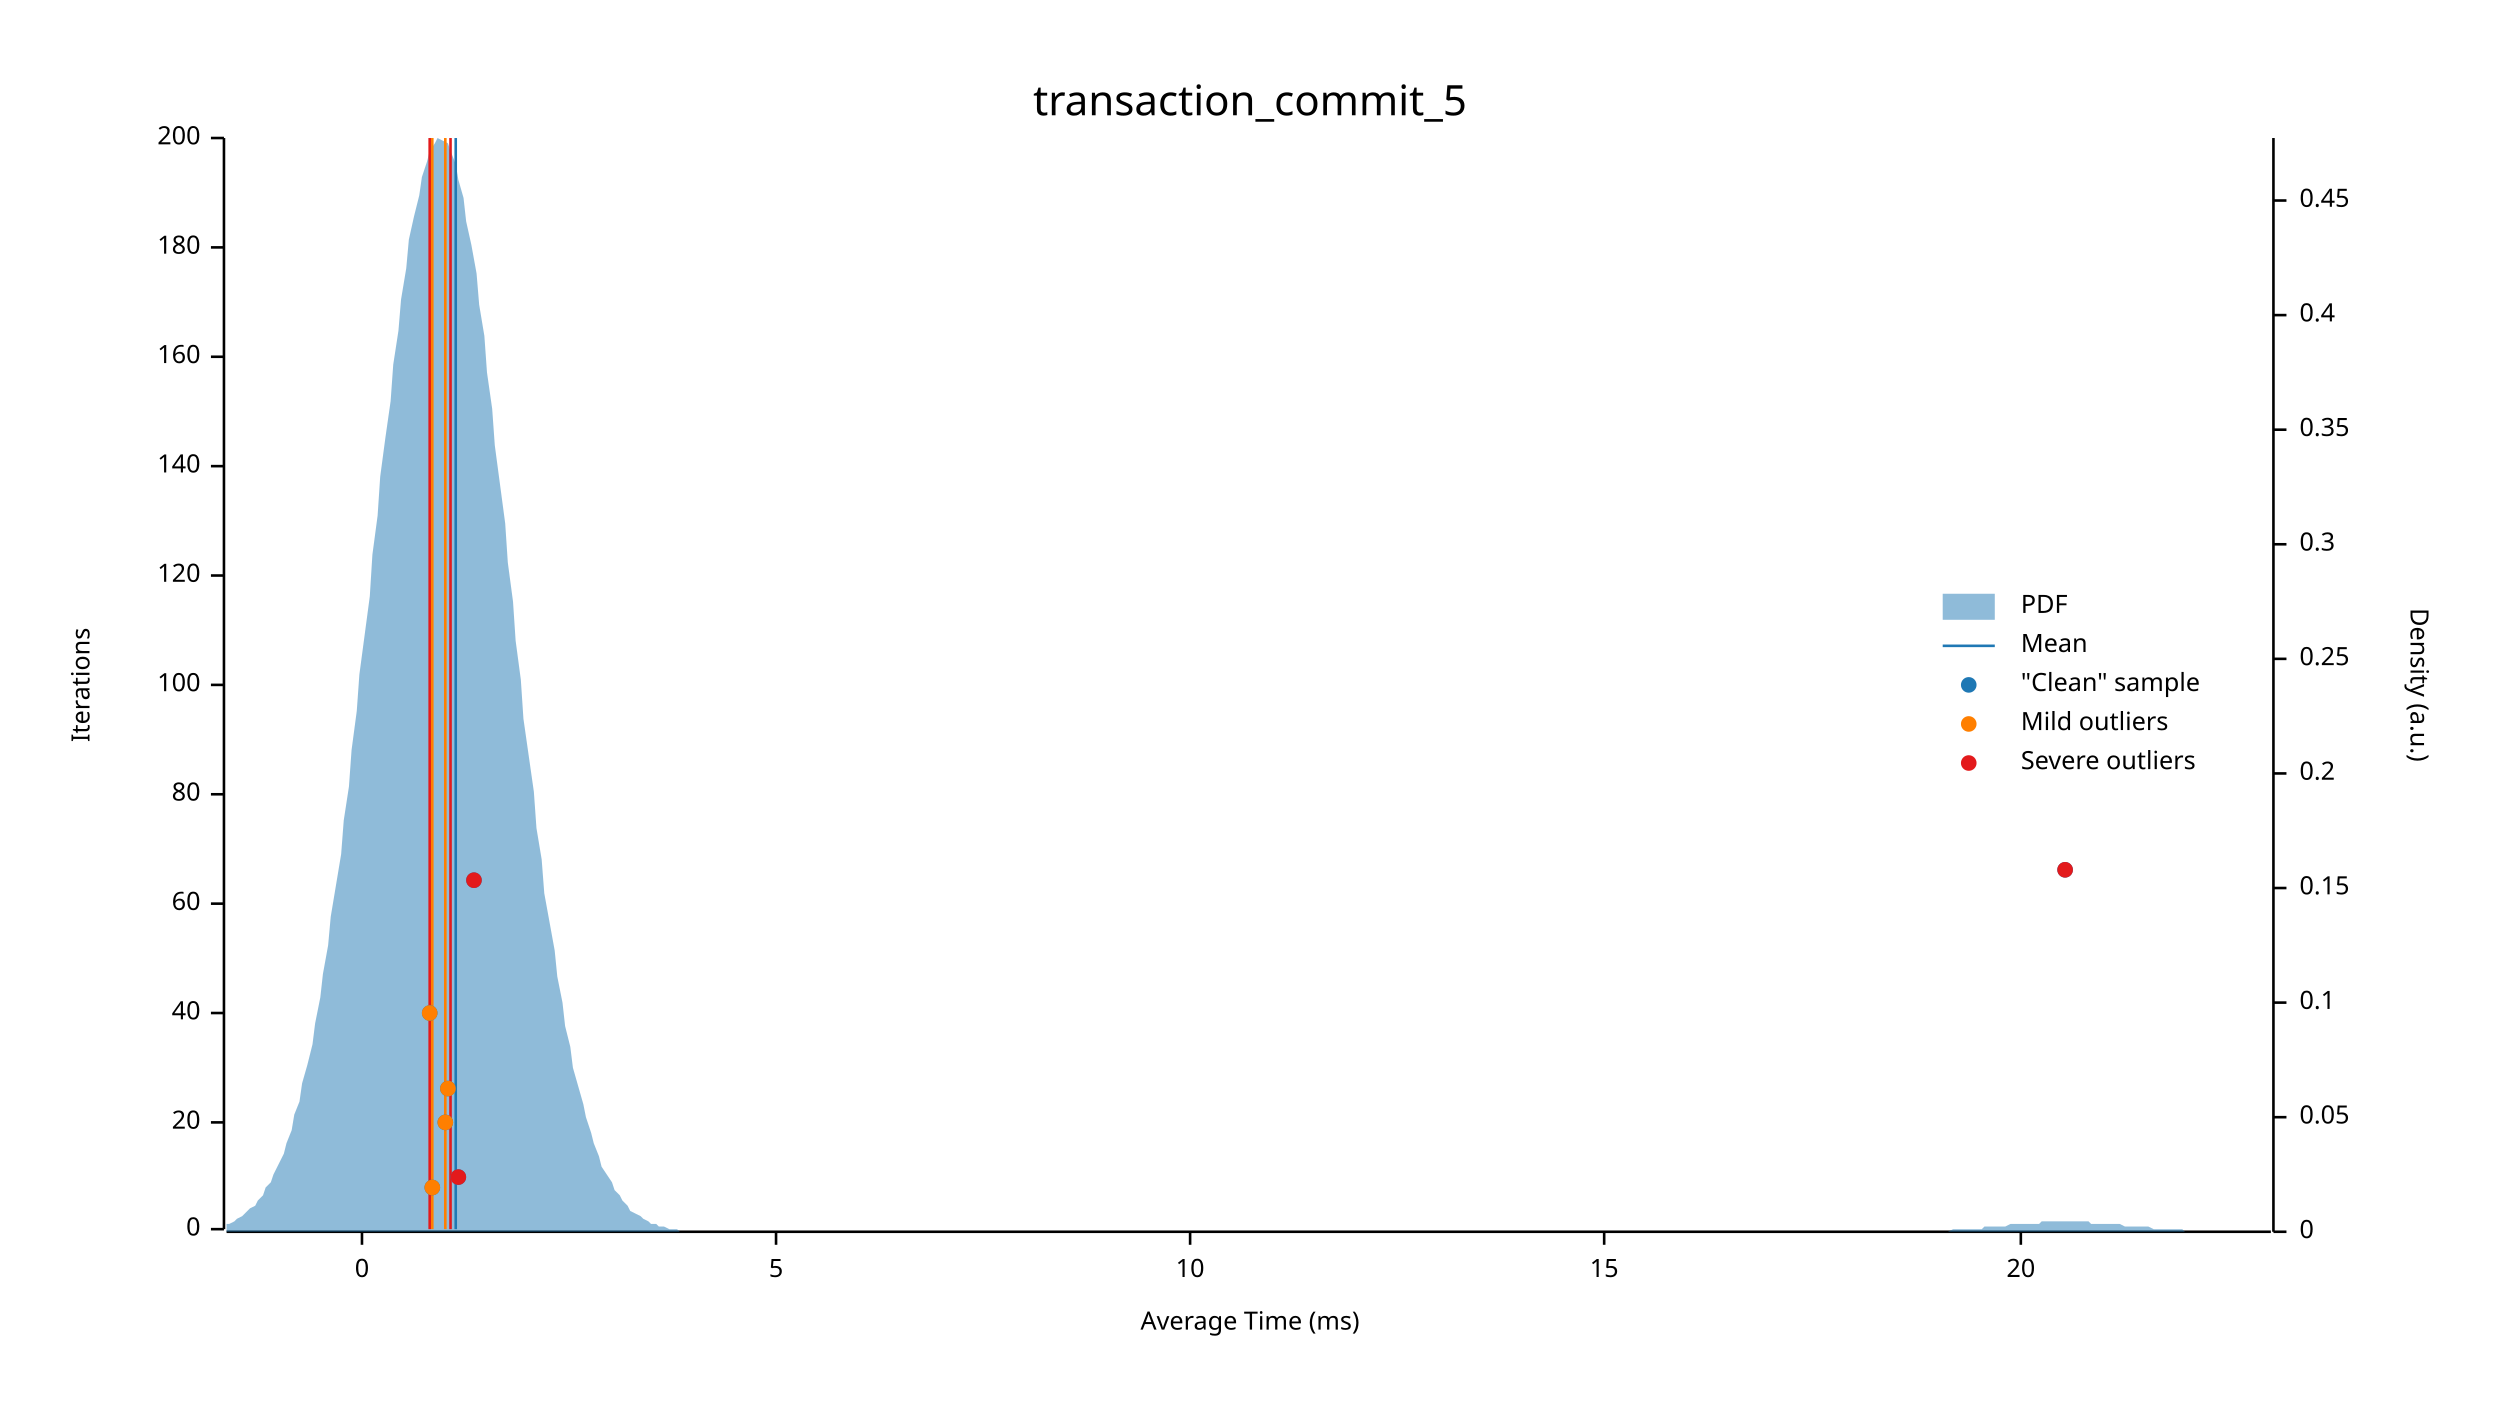
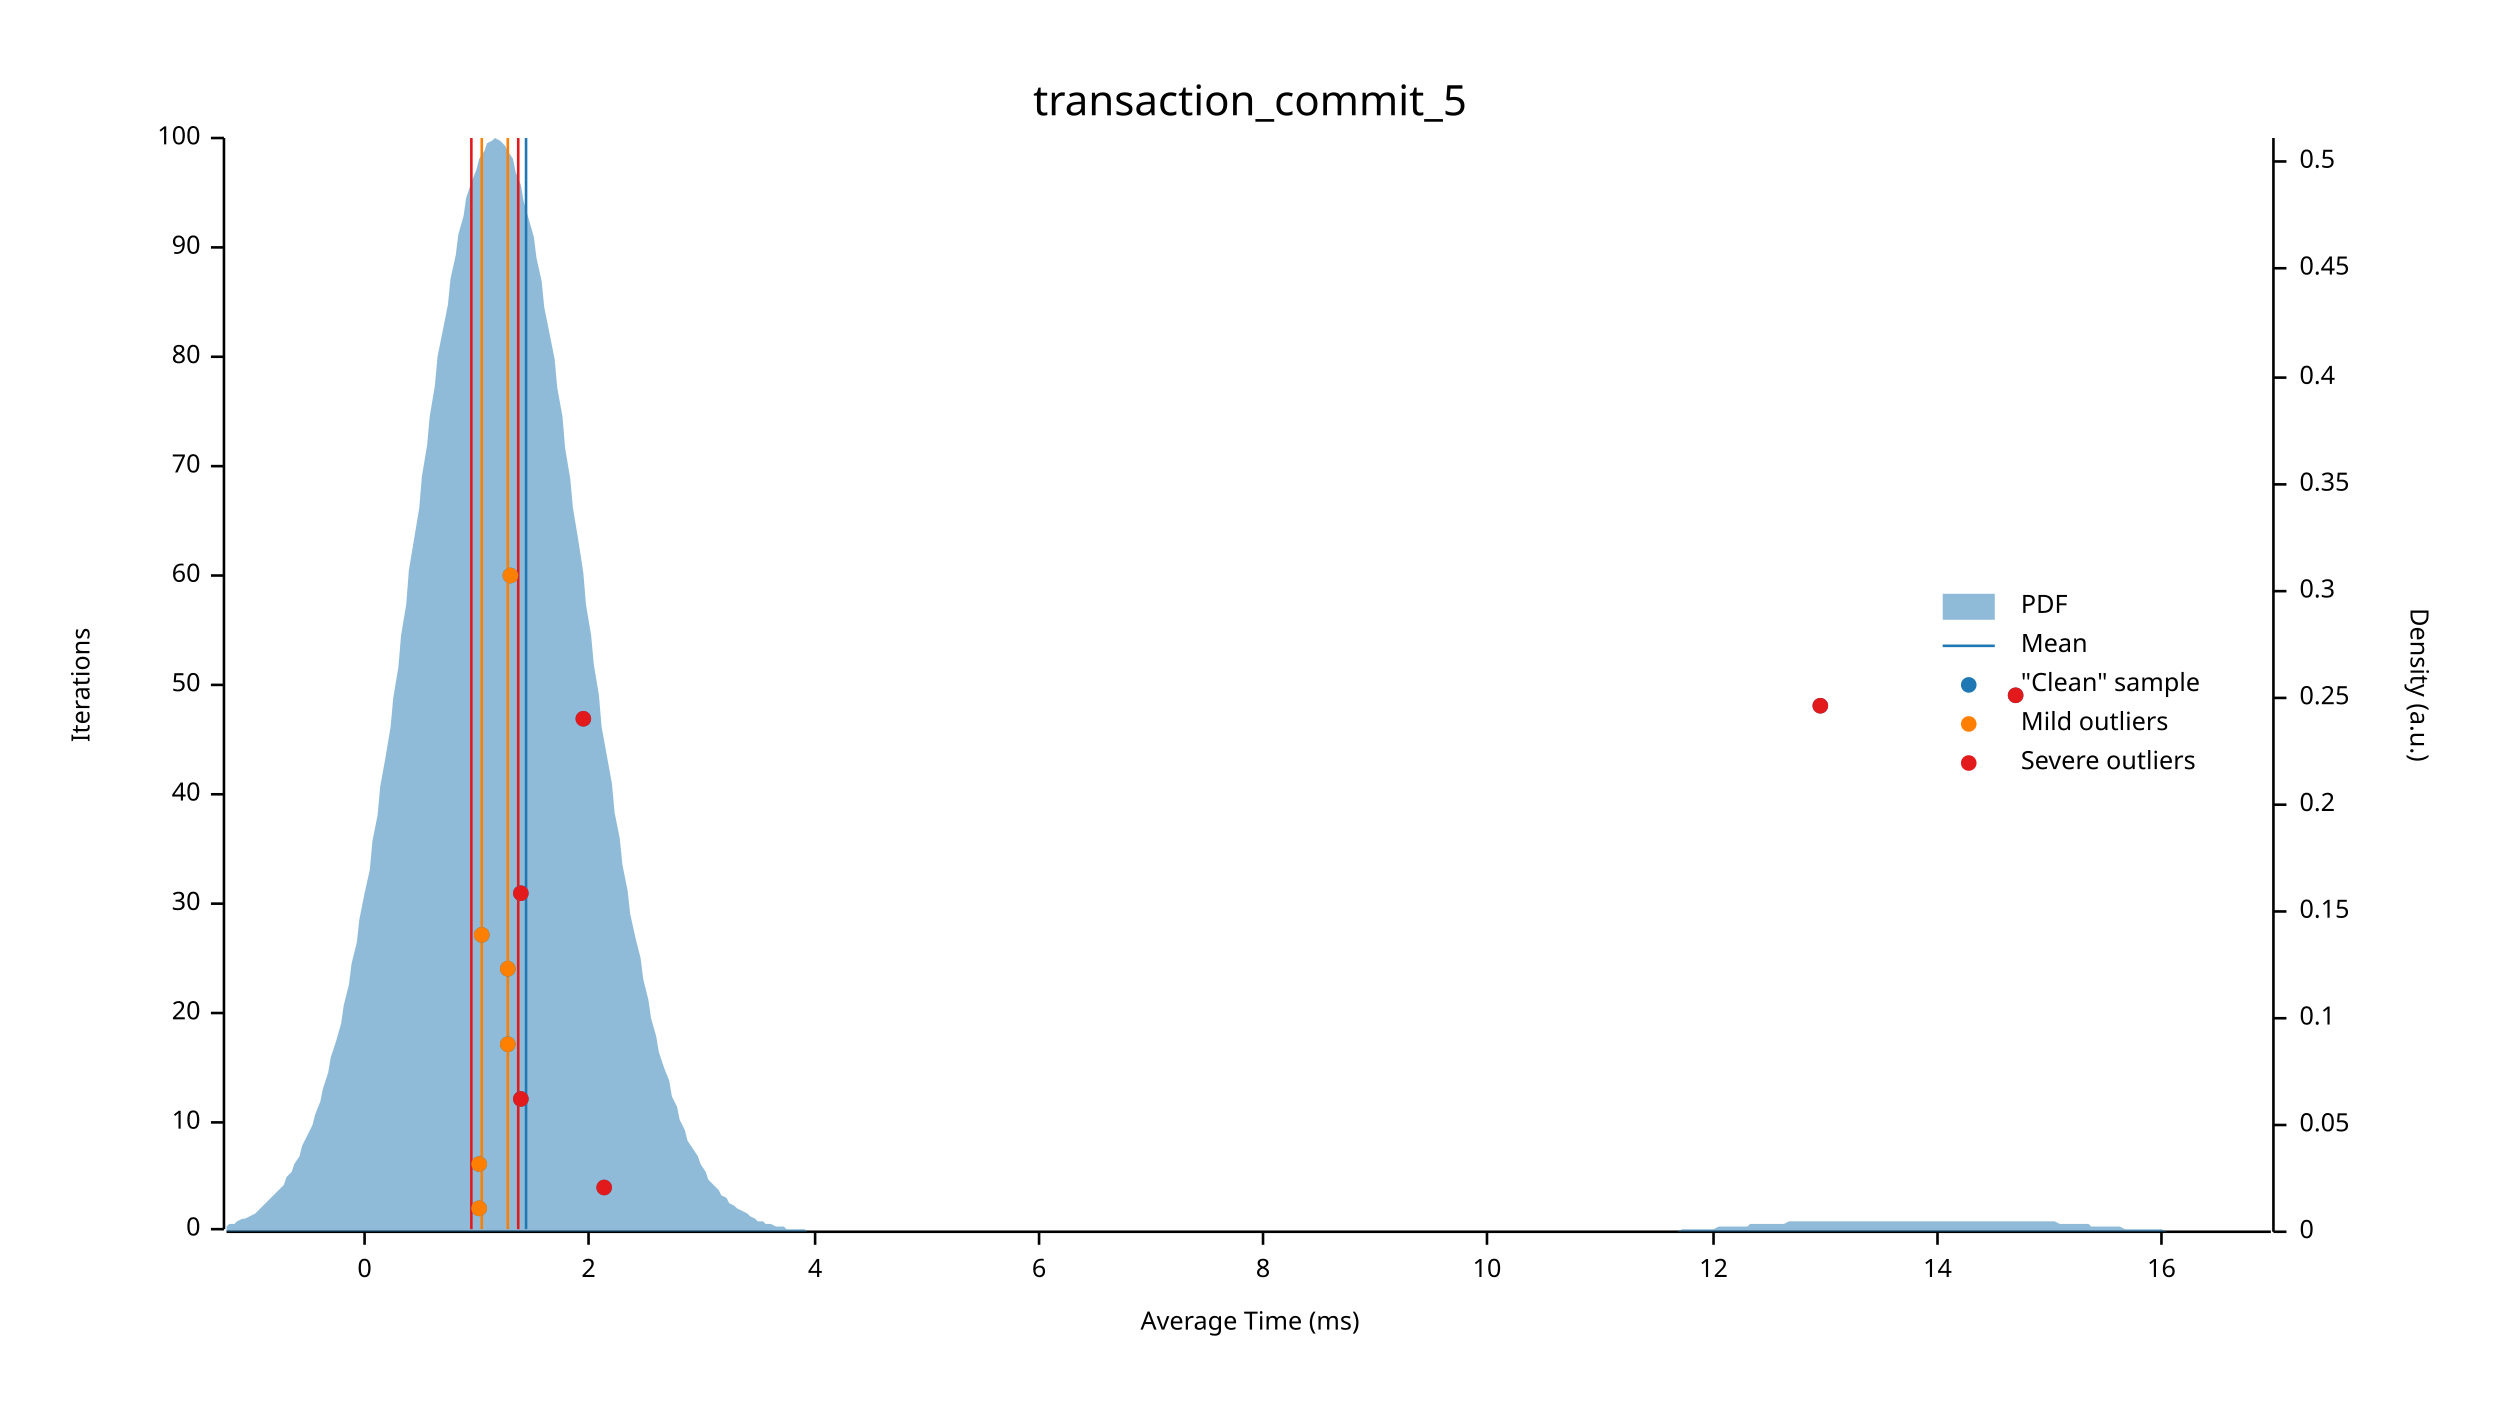
<svg xmlns="http://www.w3.org/2000/svg" width="960" height="540" viewBox="0 0 960 540">
  <text x="480" y="32" dy="0.76em" text-anchor="middle" font-family="sans-serif" font-size="16.129" opacity="1" fill="#000000">
transaction_commit_5
</text>
  <text x="27" y="263" dy="0.76em" text-anchor="middle" font-family="sans-serif" font-size="9.677" opacity="1" fill="#000000" transform="rotate(270, 27, 263)">
Iterations
</text>
  <text x="480" y="513" dy="-0.5ex" text-anchor="middle" font-family="sans-serif" font-size="9.677" opacity="1" fill="#000000">
Average Time (ms)
</text>
  <polyline fill="none" opacity="1" stroke="#000000" stroke-width="1" points="86,53 86,472 " />
  <text x="77" y="472" dy="0.5ex" text-anchor="end" font-family="sans-serif" font-size="9.677" opacity="1" fill="#000000">
0
</text>
  <polyline fill="none" opacity="1" stroke="#000000" stroke-width="1" points="81,472 86,472 " />
  <text x="77" y="431" dy="0.5ex" text-anchor="end" font-family="sans-serif" font-size="9.677" opacity="1" fill="#000000">
- 20
+ 10
</text>
  <polyline fill="none" opacity="1" stroke="#000000" stroke-width="1" points="81,431 86,431 " />
  <text x="77" y="389" dy="0.5ex" text-anchor="end" font-family="sans-serif" font-size="9.677" opacity="1" fill="#000000">
- 40
+ 20
</text>
  <polyline fill="none" opacity="1" stroke="#000000" stroke-width="1" points="81,389 86,389 " />
  <text x="77" y="347" dy="0.5ex" text-anchor="end" font-family="sans-serif" font-size="9.677" opacity="1" fill="#000000">
- 60
+ 30
</text>
  <polyline fill="none" opacity="1" stroke="#000000" stroke-width="1" points="81,347 86,347 " />
  <text x="77" y="305" dy="0.5ex" text-anchor="end" font-family="sans-serif" font-size="9.677" opacity="1" fill="#000000">
- 80
+ 40
</text>
  <polyline fill="none" opacity="1" stroke="#000000" stroke-width="1" points="81,305 86,305 " />
  <text x="77" y="263" dy="0.5ex" text-anchor="end" font-family="sans-serif" font-size="9.677" opacity="1" fill="#000000">
- 100
+ 50
</text>
  <polyline fill="none" opacity="1" stroke="#000000" stroke-width="1" points="81,263 86,263 " />
  <text x="77" y="221" dy="0.5ex" text-anchor="end" font-family="sans-serif" font-size="9.677" opacity="1" fill="#000000">
- 120
+ 60
</text>
  <polyline fill="none" opacity="1" stroke="#000000" stroke-width="1" points="81,221 86,221 " />
  <text x="77" y="179" dy="0.5ex" text-anchor="end" font-family="sans-serif" font-size="9.677" opacity="1" fill="#000000">
- 140
+ 70
</text>
  <polyline fill="none" opacity="1" stroke="#000000" stroke-width="1" points="81,179 86,179 " />
  <text x="77" y="137" dy="0.5ex" text-anchor="end" font-family="sans-serif" font-size="9.677" opacity="1" fill="#000000">
- 160
+ 80
</text>
  <polyline fill="none" opacity="1" stroke="#000000" stroke-width="1" points="81,137 86,137 " />
  <text x="77" y="95" dy="0.5ex" text-anchor="end" font-family="sans-serif" font-size="9.677" opacity="1" fill="#000000">
- 180
+ 90
</text>
  <polyline fill="none" opacity="1" stroke="#000000" stroke-width="1" points="81,95 86,95 " />
  <text x="77" y="53" dy="0.5ex" text-anchor="end" font-family="sans-serif" font-size="9.677" opacity="1" fill="#000000">
- 200
+ 100
</text>
  <polyline fill="none" opacity="1" stroke="#000000" stroke-width="1" points="81,53 86,53 " />
  <polyline fill="none" opacity="1" stroke="#000000" stroke-width="1" points="87,473 872,473 " />
-   <text x="139" y="483" dy="0.76em" text-anchor="middle" font-family="sans-serif" font-size="9.677" opacity="1" fill="#000000">
+   <text x="140" y="483" dy="0.76em" text-anchor="middle" font-family="sans-serif" font-size="9.677" opacity="1" fill="#000000">
0
</text>
-   <polyline fill="none" opacity="1" stroke="#000000" stroke-width="1" points="139,473 139,478 " />
-   <text x="298" y="483" dy="0.76em" text-anchor="middle" font-family="sans-serif" font-size="9.677" opacity="1" fill="#000000">
- 5
+   <polyline fill="none" opacity="1" stroke="#000000" stroke-width="1" points="140,473 140,478 " />
+   <text x="226" y="483" dy="0.76em" text-anchor="middle" font-family="sans-serif" font-size="9.677" opacity="1" fill="#000000">
+ 2
</text>
-   <polyline fill="none" opacity="1" stroke="#000000" stroke-width="1" points="298,473 298,478 " />
-   <text x="457" y="483" dy="0.76em" text-anchor="middle" font-family="sans-serif" font-size="9.677" opacity="1" fill="#000000">
+   <polyline fill="none" opacity="1" stroke="#000000" stroke-width="1" points="226,473 226,478 " />
+   <text x="313" y="483" dy="0.76em" text-anchor="middle" font-family="sans-serif" font-size="9.677" opacity="1" fill="#000000">
+ 4
+ </text>
+   <polyline fill="none" opacity="1" stroke="#000000" stroke-width="1" points="313,473 313,478 " />
+   <text x="399" y="483" dy="0.76em" text-anchor="middle" font-family="sans-serif" font-size="9.677" opacity="1" fill="#000000">
+ 6
+ </text>
+   <polyline fill="none" opacity="1" stroke="#000000" stroke-width="1" points="399,473 399,478 " />
+   <text x="485" y="483" dy="0.76em" text-anchor="middle" font-family="sans-serif" font-size="9.677" opacity="1" fill="#000000">
+ 8
+ </text>
+   <polyline fill="none" opacity="1" stroke="#000000" stroke-width="1" points="485,473 485,478 " />
+   <text x="571" y="483" dy="0.76em" text-anchor="middle" font-family="sans-serif" font-size="9.677" opacity="1" fill="#000000">
10
</text>
-   <polyline fill="none" opacity="1" stroke="#000000" stroke-width="1" points="457,473 457,478 " />
-   <text x="616" y="483" dy="0.76em" text-anchor="middle" font-family="sans-serif" font-size="9.677" opacity="1" fill="#000000">
- 15
+   <polyline fill="none" opacity="1" stroke="#000000" stroke-width="1" points="571,473 571,478 " />
+   <text x="658" y="483" dy="0.76em" text-anchor="middle" font-family="sans-serif" font-size="9.677" opacity="1" fill="#000000">
+ 12
</text>
-   <polyline fill="none" opacity="1" stroke="#000000" stroke-width="1" points="616,473 616,478 " />
-   <text x="776" y="483" dy="0.76em" text-anchor="middle" font-family="sans-serif" font-size="9.677" opacity="1" fill="#000000">
- 20
+   <polyline fill="none" opacity="1" stroke="#000000" stroke-width="1" points="658,473 658,478 " />
+   <text x="744" y="483" dy="0.76em" text-anchor="middle" font-family="sans-serif" font-size="9.677" opacity="1" fill="#000000">
+ 14
</text>
-   <polyline fill="none" opacity="1" stroke="#000000" stroke-width="1" points="776,473 776,478 " />
+   <polyline fill="none" opacity="1" stroke="#000000" stroke-width="1" points="744,473 744,478 " />
+   <text x="830" y="483" dy="0.76em" text-anchor="middle" font-family="sans-serif" font-size="9.677" opacity="1" fill="#000000">
+ 16
+ </text>
+   <polyline fill="none" opacity="1" stroke="#000000" stroke-width="1" points="830,473 830,478 " />
  <text x="933" y="263" dy="0.76em" text-anchor="middle" font-family="sans-serif" font-size="9.677" opacity="1" fill="#000000" transform="rotate(90, 933, 263)">
Density (a.u.)
</text>
  <polyline fill="none" opacity="1" stroke="#000000" stroke-width="1" points="873,53 873,473 " />
  <text x="883" y="473" dy="0.5ex" text-anchor="start" font-family="sans-serif" font-size="9.677" opacity="1" fill="#000000">
0
</text>
  <polyline fill="none" opacity="1" stroke="#000000" stroke-width="1" points="873,473 878,473 " />
-   <text x="883" y="429" dy="0.5ex" text-anchor="start" font-family="sans-serif" font-size="9.677" opacity="1" fill="#000000">
+   <text x="883" y="432" dy="0.5ex" text-anchor="start" font-family="sans-serif" font-size="9.677" opacity="1" fill="#000000">
0.05
</text>
-   <polyline fill="none" opacity="1" stroke="#000000" stroke-width="1" points="873,429 878,429 " />
-   <text x="883" y="385" dy="0.5ex" text-anchor="start" font-family="sans-serif" font-size="9.677" opacity="1" fill="#000000">
+   <polyline fill="none" opacity="1" stroke="#000000" stroke-width="1" points="873,432 878,432 " />
+   <text x="883" y="391" dy="0.5ex" text-anchor="start" font-family="sans-serif" font-size="9.677" opacity="1" fill="#000000">
0.1
</text>
-   <polyline fill="none" opacity="1" stroke="#000000" stroke-width="1" points="873,385 878,385 " />
-   <text x="883" y="341" dy="0.5ex" text-anchor="start" font-family="sans-serif" font-size="9.677" opacity="1" fill="#000000">
+   <polyline fill="none" opacity="1" stroke="#000000" stroke-width="1" points="873,391 878,391 " />
+   <text x="883" y="350" dy="0.5ex" text-anchor="start" font-family="sans-serif" font-size="9.677" opacity="1" fill="#000000">
0.15
</text>
-   <polyline fill="none" opacity="1" stroke="#000000" stroke-width="1" points="873,341 878,341 " />
-   <text x="883" y="297" dy="0.5ex" text-anchor="start" font-family="sans-serif" font-size="9.677" opacity="1" fill="#000000">
+   <polyline fill="none" opacity="1" stroke="#000000" stroke-width="1" points="873,350 878,350 " />
+   <text x="883" y="309" dy="0.5ex" text-anchor="start" font-family="sans-serif" font-size="9.677" opacity="1" fill="#000000">
0.2
</text>
-   <polyline fill="none" opacity="1" stroke="#000000" stroke-width="1" points="873,297 878,297 " />
-   <text x="883" y="253" dy="0.5ex" text-anchor="start" font-family="sans-serif" font-size="9.677" opacity="1" fill="#000000">
+   <polyline fill="none" opacity="1" stroke="#000000" stroke-width="1" points="873,309 878,309 " />
+   <text x="883" y="268" dy="0.5ex" text-anchor="start" font-family="sans-serif" font-size="9.677" opacity="1" fill="#000000">
0.25
</text>
-   <polyline fill="none" opacity="1" stroke="#000000" stroke-width="1" points="873,253 878,253 " />
-   <text x="883" y="209" dy="0.5ex" text-anchor="start" font-family="sans-serif" font-size="9.677" opacity="1" fill="#000000">
+   <polyline fill="none" opacity="1" stroke="#000000" stroke-width="1" points="873,268 878,268 " />
+   <text x="883" y="227" dy="0.5ex" text-anchor="start" font-family="sans-serif" font-size="9.677" opacity="1" fill="#000000">
0.3
</text>
-   <polyline fill="none" opacity="1" stroke="#000000" stroke-width="1" points="873,209 878,209 " />
-   <text x="883" y="165" dy="0.5ex" text-anchor="start" font-family="sans-serif" font-size="9.677" opacity="1" fill="#000000">
+   <polyline fill="none" opacity="1" stroke="#000000" stroke-width="1" points="873,227 878,227 " />
+   <text x="883" y="186" dy="0.5ex" text-anchor="start" font-family="sans-serif" font-size="9.677" opacity="1" fill="#000000">
0.35
</text>
-   <polyline fill="none" opacity="1" stroke="#000000" stroke-width="1" points="873,165 878,165 " />
-   <text x="883" y="121" dy="0.5ex" text-anchor="start" font-family="sans-serif" font-size="9.677" opacity="1" fill="#000000">
+   <polyline fill="none" opacity="1" stroke="#000000" stroke-width="1" points="873,186 878,186 " />
+   <text x="883" y="145" dy="0.5ex" text-anchor="start" font-family="sans-serif" font-size="9.677" opacity="1" fill="#000000">
0.4
</text>
-   <polyline fill="none" opacity="1" stroke="#000000" stroke-width="1" points="873,121 878,121 " />
-   <text x="883" y="77" dy="0.5ex" text-anchor="start" font-family="sans-serif" font-size="9.677" opacity="1" fill="#000000">
+   <polyline fill="none" opacity="1" stroke="#000000" stroke-width="1" points="873,145 878,145 " />
+   <text x="883" y="103" dy="0.5ex" text-anchor="start" font-family="sans-serif" font-size="9.677" opacity="1" fill="#000000">
0.45
</text>
-   <polyline fill="none" opacity="1" stroke="#000000" stroke-width="1" points="873,77 878,77 " />
-   <polygon opacity="0.5" fill="#1F78B4" points="87,470 88,470 90,469 91,468 93,467 94,466 96,464 98,463 99,461 101,459 102,456 104,454 105,451 107,447 109,443 110,439 112,434 113,428 115,423 116,416 118,409 120,401 121,393 123,383 124,374 126,363 127,352 129,340 131,328 132,315 134,302 135,288 137,273 138,259 140,244 142,229 143,213 145,198 146,183 148,168 150,154 151,140 153,127 154,115 156,103 157,92 159,83 161,75 162,68 164,62 165,58 167,55 168,53 170,54 172,55 173,58 175,63 176,69 178,76 179,85 181,94 183,105 184,117 186,129 187,143 189,157 190,171 192,186 194,201 195,216 197,231 198,246 200,261 201,276 203,290 205,304 206,318 208,330 209,343 211,354 213,365 214,375 216,385 217,394 219,402 220,410 222,417 224,424 225,429 227,435 228,439 230,444 231,448 233,451 235,454 236,457 238,459 239,461 241,463 242,465 244,466 246,467 247,468 249,469 250,470 252,470 253,471 255,471 257,472 258,472 260,472 261,473 263,473 264,473 266,473 268,473 269,473 271,473 272,473 274,473 276,473 277,473 279,473 280,473 282,473 283,473 285,473 287,473 288,473 290,473 291,473 293,473 294,473 296,473 298,473 299,473 301,473 302,473 304,473 305,473 307,473 309,473 310,473 312,473 313,473 315,473 316,473 318,473 320,473 321,473 323,473 324,473 326,473 327,473 329,473 331,473 332,473 334,473 335,473 337,473 339,473 340,473 342,473 343,473 345,473 346,473 348,473 350,473 351,473 353,473 354,473 356,473 357,473 359,473 361,473 362,473 364,473 365,473 367,473 368,473 370,473 372,473 373,473 375,473 376,473 378,473 379,473 381,473 383,473 384,473 386,473 387,473 389,473 391,473 392,473 394,473 395,473 397,473 398,473 400,473 402,473 403,473 405,473 406,473 408,473 409,473 411,473 413,473 414,473 416,473 417,473 419,473 420,473 422,473 424,473 425,473 427,473 428,473 430,473 431,473 433,473 435,473 436,473 438,473 439,473 441,473 442,473 444,473 446,473 447,473 449,473 450,473 452,473 454,473 455,473 457,473 458,473 460,473 461,473 463,473 465,473 466,473 468,473 469,473 471,473 472,473 474,473 476,473 477,473 479,473 480,473 482,473 483,473 485,473 487,473 488,473 490,473 491,473 493,473 494,473 496,473 498,473 499,473 501,473 502,473 504,473 505,473 507,473 509,473 510,473 512,473 513,473 515,473 517,473 518,473 520,473 521,473 523,473 524,473 526,473 528,473 529,473 531,473 532,473 534,473 535,473 537,473 539,473 540,473 542,473 543,473 545,473 546,473 548,473 550,473 551,473 553,473 554,473 556,473 557,473 559,473 561,473 562,473 564,473 565,473 567,473 568,473 570,473 572,473 573,473 575,473 576,473 578,473 580,473 581,473 583,473 584,473 586,473 587,473 589,473 591,473 592,473 594,473 595,473 597,473 598,473 600,473 602,473 603,473 605,473 606,473 608,473 609,473 611,473 613,473 614,473 616,473 617,473 619,473 620,473 622,473 624,473 625,473 627,473 628,473 630,473 632,473 633,473 635,473 636,473 638,473 639,473 641,473 643,473 644,473 646,473 647,473 649,473 650,473 652,473 654,473 655,473 657,473 658,473 660,473 661,473 663,473 665,473 666,473 668,473 669,473 671,473 672,473 674,473 676,473 677,473 679,473 680,473 682,473 683,473 685,473 687,473 688,473 690,473 691,473 693,473 695,473 696,473 698,473 699,473 701,473 702,473 704,473 706,473 707,473 709,473 710,473 712,473 713,473 715,473 717,473 718,473 720,473 721,473 723,473 724,473 726,473 728,473 729,473 731,473 732,473 734,473 735,473 737,473 739,473 740,473 742,473 743,473 745,473 746,473 748,473 750,472 751,472 753,472 754,472 756,472 758,472 759,472 761,472 762,471 764,471 765,471 767,471 769,471 770,471 772,470 773,470 775,470 776,470 778,470 780,470 781,470 783,470 784,469 786,469 787,469 789,469 791,469 792,469 794,469 795,469 797,469 798,469 800,469 802,469 803,470 805,470 806,470 808,470 809,470 811,470 813,470 814,470 816,471 817,471 819,471 821,471 822,471 824,471 825,471 827,472 828,472 830,472 832,472 833,472 835,472 836,472 838,472 839,473 841,473 843,473 844,473 846,473 847,473 849,473 850,473 852,473 854,473 855,473 857,473 858,473 860,473 861,473 863,473 865,473 866,473 868,473 869,473 871,473 873,473 873,473 87,473 " />
-   <polyline fill="none" opacity="1" stroke="#1F78B4" stroke-width="1" points="175,472 175,53 " />
-   <polyline fill="none" opacity="1" stroke="#FF7F00" stroke-width="1" points="166,472 166,53 " />
-   <polyline fill="none" opacity="1" stroke="#FF7F00" stroke-width="1" points="171,472 171,53 " />
-   <polyline fill="none" opacity="1" stroke="#E31A1C" stroke-width="1" points="165,472 165,53 " />
-   <polyline fill="none" opacity="1" stroke="#E31A1C" stroke-width="1" points="173,472 173,53 " />
-   <circle cx="166" cy="456" r="3" opacity="1" fill="#1F78B4" stroke="none" stroke-width="1" />
-   <circle cx="176" cy="452" r="3" opacity="1" fill="#1F78B4" stroke="none" stroke-width="1" />
-   <circle cx="171" cy="431" r="3" opacity="1" fill="#1F78B4" stroke="none" stroke-width="1" />
-   <circle cx="172" cy="418" r="3" opacity="1" fill="#1F78B4" stroke="none" stroke-width="1" />
-   <circle cx="165" cy="389" r="3" opacity="1" fill="#1F78B4" stroke="none" stroke-width="1" />
-   <circle cx="182" cy="338" r="3" opacity="1" fill="#1F78B4" stroke="none" stroke-width="1" />
-   <circle cx="793" cy="334" r="3" opacity="1" fill="#1F78B4" stroke="none" stroke-width="1" />
-   <circle cx="166" cy="456" r="3" opacity="1" fill="#FF7F00" stroke="none" stroke-width="1" />
-   <circle cx="171" cy="431" r="3" opacity="1" fill="#FF7F00" stroke="none" stroke-width="1" />
-   <circle cx="172" cy="418" r="3" opacity="1" fill="#FF7F00" stroke="none" stroke-width="1" />
-   <circle cx="165" cy="389" r="3" opacity="1" fill="#FF7F00" stroke="none" stroke-width="1" />
-   <circle cx="176" cy="452" r="3" opacity="1" fill="#E31A1C" stroke="none" stroke-width="1" />
-   <circle cx="182" cy="338" r="3" opacity="1" fill="#E31A1C" stroke="none" stroke-width="1" />
-   <circle cx="793" cy="334" r="3" opacity="1" fill="#E31A1C" stroke="none" stroke-width="1" />
+   <polyline fill="none" opacity="1" stroke="#000000" stroke-width="1" points="873,103 878,103 " />
+   <text x="883" y="62" dy="0.5ex" text-anchor="start" font-family="sans-serif" font-size="9.677" opacity="1" fill="#000000">
+ 0.5
+ </text>
+   <polyline fill="none" opacity="1" stroke="#000000" stroke-width="1" points="873,62 878,62 " />
+   <polygon opacity="0.5" fill="#1F78B4" points="87,471 88,470 90,470 91,469 93,468 94,468 96,467 98,466 99,465 101,463 102,462 104,460 105,459 107,457 109,455 110,452 112,450 113,447 115,444 116,440 118,436 120,432 121,428 123,423 124,418 126,412 127,406 129,400 131,393 132,386 134,378 135,370 137,362 138,353 140,343 142,334 143,323 145,313 146,302 148,291 150,279 151,268 153,256 154,244 156,232 157,219 159,207 161,195 162,183 164,171 165,160 167,148 168,137 170,127 172,117 173,107 175,98 176,90 178,83 179,76 181,70 183,65 184,61 186,58 187,55 189,54 190,53 192,54 194,56 195,58 197,61 198,66 200,71 201,77 203,84 205,91 206,99 208,108 209,118 211,128 213,138 214,149 216,160 217,172 219,184 220,195 222,207 224,220 225,232 227,244 228,255 230,267 231,279 233,290 235,301 236,312 238,322 239,332 241,342 242,351 244,360 246,368 247,376 249,384 250,391 252,398 253,404 255,410 257,415 258,421 260,425 261,430 263,434 264,438 266,441 268,444 269,447 271,450 272,453 274,455 276,457 277,459 279,460 280,462 282,463 283,464 285,465 287,466 288,467 290,468 291,469 293,469 294,470 296,470 298,471 299,471 301,471 302,472 304,472 305,472 307,472 309,472 310,473 312,473 313,473 315,473 316,473 318,473 320,473 321,473 323,473 324,473 326,473 327,473 329,473 331,473 332,473 334,473 335,473 337,473 339,473 340,473 342,473 343,473 345,473 346,473 348,473 350,473 351,473 353,473 354,473 356,473 357,473 359,473 361,473 362,473 364,473 365,473 367,473 368,473 370,473 372,473 373,473 375,473 376,473 378,473 379,473 381,473 383,473 384,473 386,473 387,473 389,473 391,473 392,473 394,473 395,473 397,473 398,473 400,473 402,473 403,473 405,473 406,473 408,473 409,473 411,473 413,473 414,473 416,473 417,473 419,473 420,473 422,473 424,473 425,473 427,473 428,473 430,473 431,473 433,473 435,473 436,473 438,473 439,473 441,473 442,473 444,473 446,473 447,473 449,473 450,473 452,473 454,473 455,473 457,473 458,473 460,473 461,473 463,473 465,473 466,473 468,473 469,473 471,473 472,473 474,473 476,473 477,473 479,473 480,473 482,473 483,473 485,473 487,473 488,473 490,473 491,473 493,473 494,473 496,473 498,473 499,473 501,473 502,473 504,473 505,473 507,473 509,473 510,473 512,473 513,473 515,473 517,473 518,473 520,473 521,473 523,473 524,473 526,473 528,473 529,473 531,473 532,473 534,473 535,473 537,473 539,473 540,473 542,473 543,473 545,473 546,473 548,473 550,473 551,473 553,473 554,473 556,473 557,473 559,473 561,473 562,473 564,473 565,473 567,473 568,473 570,473 572,473 573,473 575,473 576,473 578,473 580,473 581,473 583,473 584,473 586,473 587,473 589,473 591,473 592,473 594,473 595,473 597,473 598,473 600,473 602,473 603,473 605,473 606,473 608,473 609,473 611,473 613,473 614,473 616,473 617,473 619,473 620,473 622,473 624,473 625,473 627,473 628,473 630,473 632,473 633,473 635,473 636,473 638,473 639,473 641,473 643,473 644,473 646,472 647,472 649,472 650,472 652,472 654,472 655,472 657,472 658,472 660,471 661,471 663,471 665,471 666,471 668,471 669,471 671,471 672,470 674,470 676,470 677,470 679,470 680,470 682,470 683,470 685,470 687,469 688,469 690,469 691,469 693,469 695,469 696,469 698,469 699,469 701,469 702,469 704,469 706,469 707,469 709,469 710,469 712,469 713,469 715,469 717,469 718,469 720,469 721,469 723,469 724,469 726,469 728,469 729,469 731,469 732,469 734,469 735,469 737,469 739,469 740,469 742,469 743,469 745,469 746,469 748,469 750,469 751,469 753,469 754,469 756,469 758,469 759,469 761,469 762,469 764,469 765,469 767,469 769,469 770,469 772,469 773,469 775,469 776,469 778,469 780,469 781,469 783,469 784,469 786,469 787,469 789,469 791,470 792,470 794,470 795,470 797,470 798,470 800,470 802,470 803,471 805,471 806,471 808,471 809,471 811,471 813,471 814,471 816,472 817,472 819,472 821,472 822,472 824,472 825,472 827,472 828,472 830,472 832,473 833,473 835,473 836,473 838,473 839,473 841,473 843,473 844,473 846,473 847,473 849,473 850,473 852,473 854,473 855,473 857,473 858,473 860,473 861,473 863,473 865,473 866,473 868,473 869,473 871,473 873,473 873,473 87,473 " />
+   <polyline fill="none" opacity="1" stroke="#1F78B4" stroke-width="1" points="202,472 202,53 " />
+   <polyline fill="none" opacity="1" stroke="#FF7F00" stroke-width="1" points="185,472 185,53 " />
+   <polyline fill="none" opacity="1" stroke="#FF7F00" stroke-width="1" points="195,472 195,53 " />
+   <polyline fill="none" opacity="1" stroke="#E31A1C" stroke-width="1" points="181,472 181,53 " />
+   <polyline fill="none" opacity="1" stroke="#E31A1C" stroke-width="1" points="199,472 199,53 " />
+   <circle cx="184" cy="464" r="3" opacity="1" fill="#1F78B4" stroke="none" stroke-width="1" />
+   <circle cx="232" cy="456" r="3" opacity="1" fill="#1F78B4" stroke="none" stroke-width="1" />
+   <circle cx="184" cy="447" r="3" opacity="1" fill="#1F78B4" stroke="none" stroke-width="1" />
+   <circle cx="200" cy="422" r="3" opacity="1" fill="#1F78B4" stroke="none" stroke-width="1" />
+   <circle cx="195" cy="401" r="3" opacity="1" fill="#1F78B4" stroke="none" stroke-width="1" />
+   <circle cx="195" cy="372" r="3" opacity="1" fill="#1F78B4" stroke="none" stroke-width="1" />
+   <circle cx="185" cy="359" r="3" opacity="1" fill="#1F78B4" stroke="none" stroke-width="1" />
+   <circle cx="200" cy="343" r="3" opacity="1" fill="#1F78B4" stroke="none" stroke-width="1" />
+   <circle cx="224" cy="276" r="3" opacity="1" fill="#1F78B4" stroke="none" stroke-width="1" />
+   <circle cx="699" cy="271" r="3" opacity="1" fill="#1F78B4" stroke="none" stroke-width="1" />
+   <circle cx="774" cy="267" r="3" opacity="1" fill="#1F78B4" stroke="none" stroke-width="1" />
+   <circle cx="196" cy="221" r="3" opacity="1" fill="#1F78B4" stroke="none" stroke-width="1" />
+   <circle cx="184" cy="464" r="3" opacity="1" fill="#FF7F00" stroke="none" stroke-width="1" />
+   <circle cx="184" cy="447" r="3" opacity="1" fill="#FF7F00" stroke="none" stroke-width="1" />
+   <circle cx="195" cy="401" r="3" opacity="1" fill="#FF7F00" stroke="none" stroke-width="1" />
+   <circle cx="195" cy="372" r="3" opacity="1" fill="#FF7F00" stroke="none" stroke-width="1" />
+   <circle cx="185" cy="359" r="3" opacity="1" fill="#FF7F00" stroke="none" stroke-width="1" />
+   <circle cx="196" cy="221" r="3" opacity="1" fill="#FF7F00" stroke="none" stroke-width="1" />
+   <circle cx="232" cy="456" r="3" opacity="1" fill="#E31A1C" stroke="none" stroke-width="1" />
+   <circle cx="200" cy="422" r="3" opacity="1" fill="#E31A1C" stroke="none" stroke-width="1" />
+   <circle cx="200" cy="343" r="3" opacity="1" fill="#E31A1C" stroke="none" stroke-width="1" />
+   <circle cx="224" cy="276" r="3" opacity="1" fill="#E31A1C" stroke="none" stroke-width="1" />
+   <circle cx="699" cy="271" r="3" opacity="1" fill="#E31A1C" stroke="none" stroke-width="1" />
+   <circle cx="774" cy="267" r="3" opacity="1" fill="#E31A1C" stroke="none" stroke-width="1" />
  <text x="776" y="228" dy="0.76em" text-anchor="start" font-family="sans-serif" font-size="9.677" opacity="1" fill="#000000">
PDF
</text>
  <text x="776" y="243" dy="0.76em" text-anchor="start" font-family="sans-serif" font-size="9.677" opacity="1" fill="#000000">
Mean
</text>
  <text x="776" y="258" dy="0.76em" text-anchor="start" font-family="sans-serif" font-size="9.677" opacity="1" fill="#000000">
"Clean" sample
</text>
  <text x="776" y="273" dy="0.76em" text-anchor="start" font-family="sans-serif" font-size="9.677" opacity="1" fill="#000000">
Mild outliers
</text>
  <text x="776" y="288" dy="0.76em" text-anchor="start" font-family="sans-serif" font-size="9.677" opacity="1" fill="#000000">
Severe outliers
</text>
  <rect x="746" y="228" width="20" height="10" opacity="0.5" fill="#1F78B4" stroke="none" />
  <polyline fill="none" opacity="1" stroke="#1F78B4" stroke-width="1" points="746,248 766,248 " />
  <circle cx="756" cy="263" r="3" opacity="1" fill="#1F78B4" stroke="none" stroke-width="1" />
  <circle cx="756" cy="278" r="3" opacity="1" fill="#FF7F00" stroke="none" stroke-width="1" />
  <circle cx="756" cy="293" r="3" opacity="1" fill="#E31A1C" stroke="none" stroke-width="1" />
</svg>
